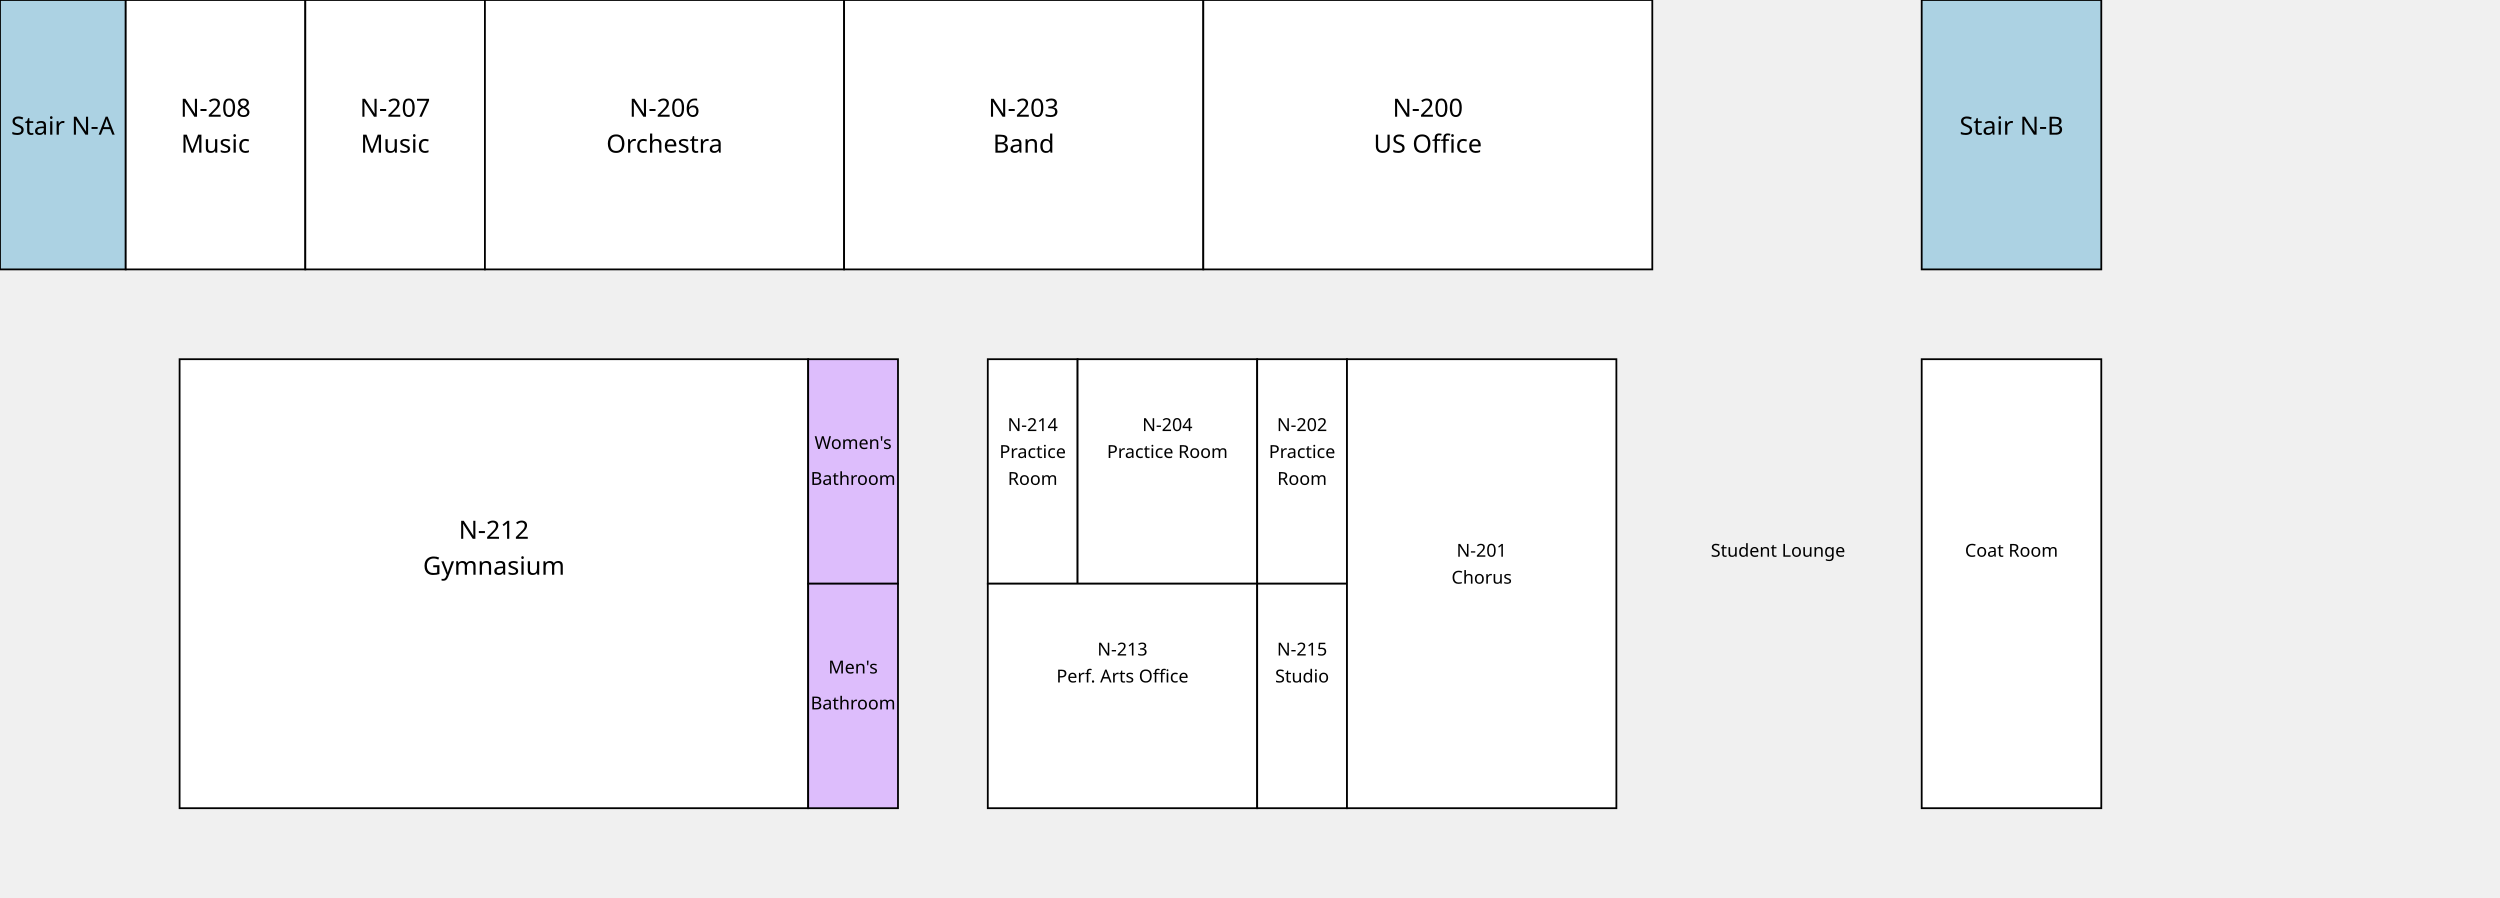
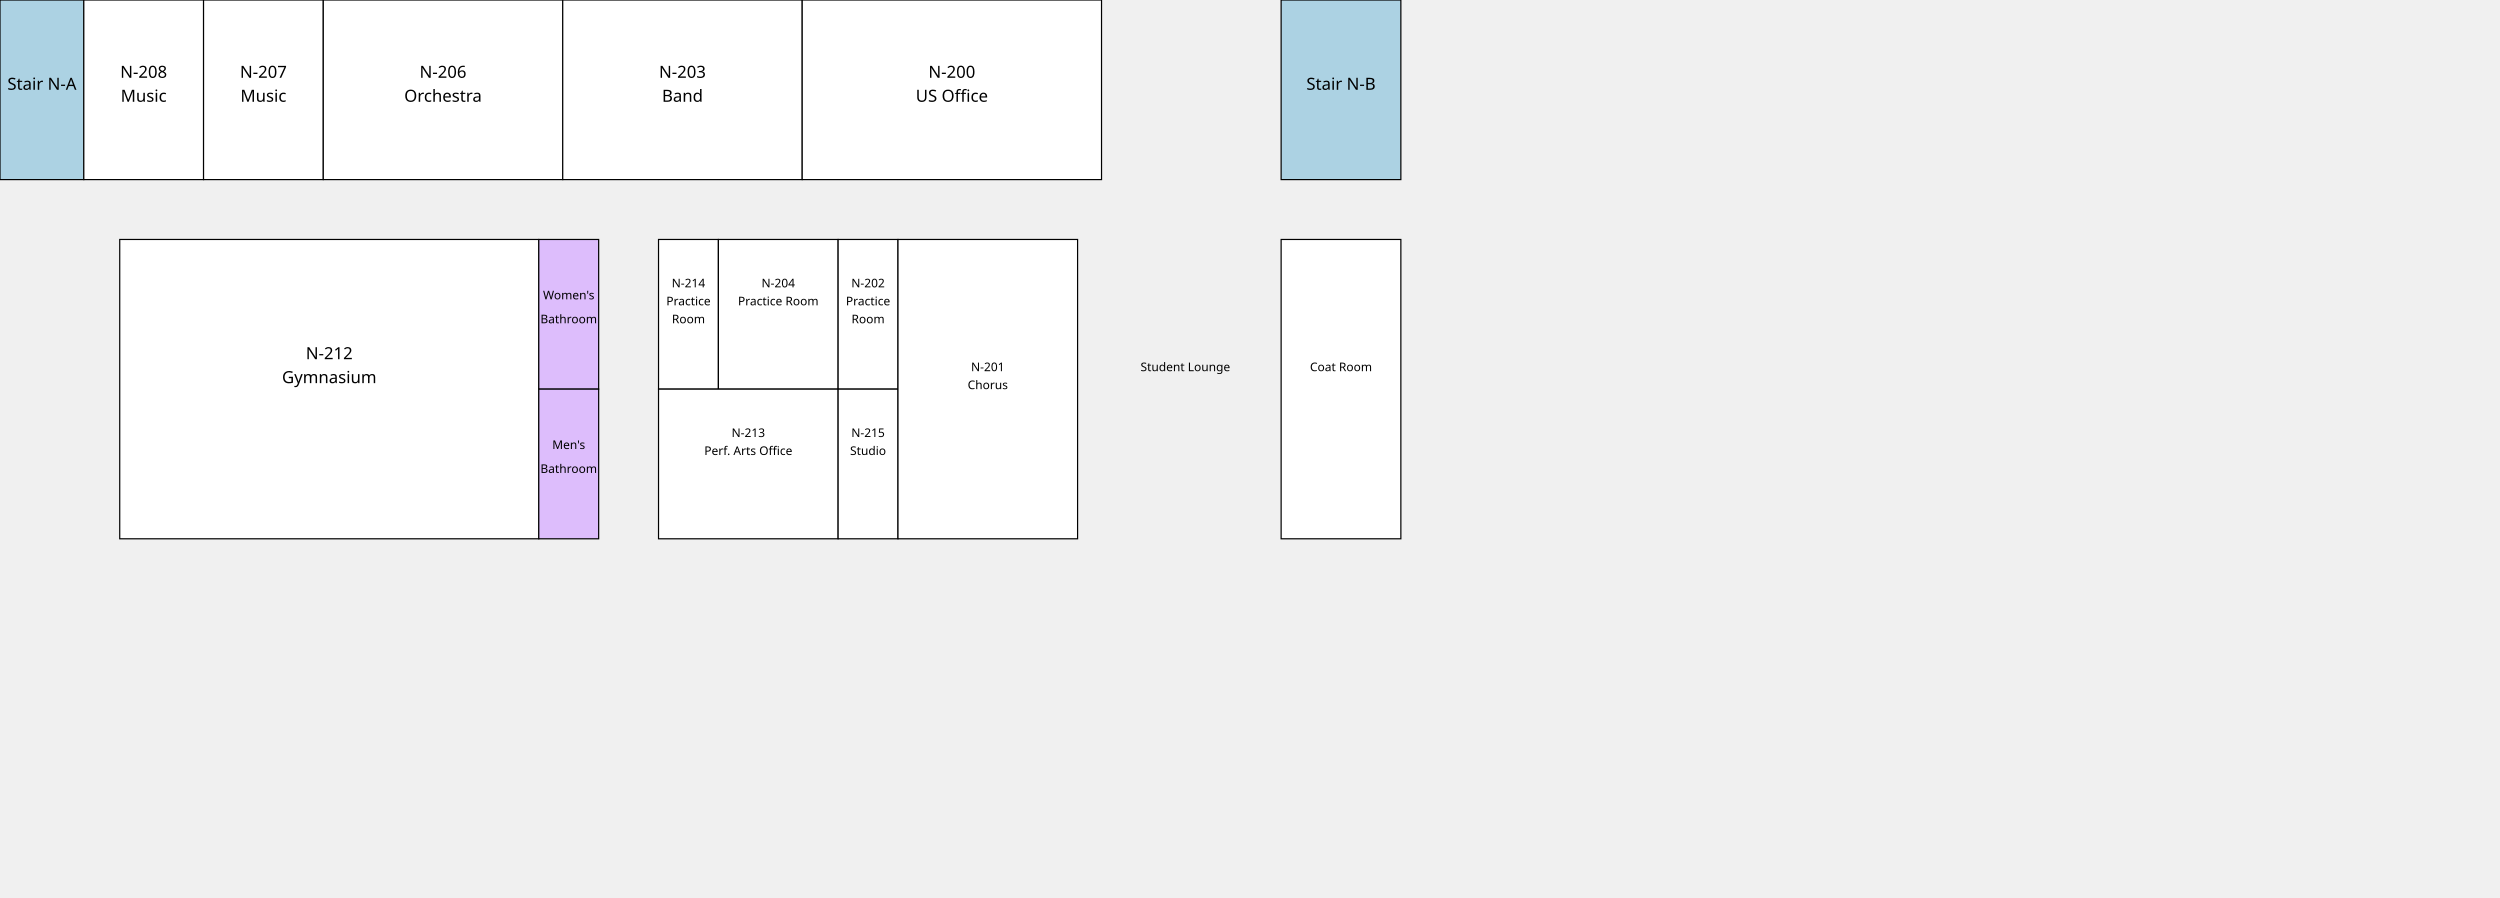
- <svg xmlns="http://www.w3.org/2000/svg" width="1392" height="500">
+ <svg xmlns="http://www.w3.org/2000/svg" width="1392" height="500" viewBox="0 0 2088 750">
  <style>
    .room:hover { fill: #c0f0b1; }
    .space:hover { fill: #fa9c8c; }
    /* Additional styles for hover effects would go here */
  </style>
  <path class="empty" id="Stair N-A" d="M 0,0 L 70,0 L 70,150 L 0,150 Z" stroke="black" fill="#acd2e3" />
  <text x="35" y="75" font-family="Verdana" font-size="14" text-anchor="middle" alignment-baseline="central">Stair N-A</text>
  <path class="space" id="N-208" d="M 70,0 L 170,0 L 170,150 L 70,150 Z" stroke="black" fill="white" />
  <text x="120" y="65" font-family="Verdana" font-size="14" text-anchor="middle" alignment-baseline="central">N-208</text>
  <text x="120" y="85" font-family="Verdana" font-size="14" text-anchor="middle" alignment-baseline="central">Music</text>
  <path class="space" id="N-207" d="M 170,0 L 270,0 L 270,150 L 170,150 Z" stroke="black" fill="white" />
  <text x="220" y="65" font-family="Verdana" font-size="14" text-anchor="middle" alignment-baseline="central">N-207</text>
  <text x="220" y="85" font-family="Verdana" font-size="14" text-anchor="middle" alignment-baseline="central">Music</text>
  <path class="room" id="N-206" d="M 270,0 L 470,0 L 470,150 L 270,150 Z" stroke="black" fill="white" />
  <text x="370" y="65" font-family="Verdana" font-size="14" text-anchor="middle" alignment-baseline="central">N-206</text>
  <text x="370" y="85" font-family="Verdana" font-size="14" text-anchor="middle" alignment-baseline="central">Orchestra</text>
  <path class="room" id="N-203" d="M 470,0 L 670,0 L 670,150 L 470,150 Z" stroke="black" fill="white" />
  <text x="570" y="65" font-family="Verdana" font-size="14" text-anchor="middle" alignment-baseline="central">N-203</text>
  <text x="570" y="85" font-family="Verdana" font-size="14" text-anchor="middle" alignment-baseline="central">Band</text>
  <path class="space" id="N-200" d="M 670,0 L 920,0 L 920,150 L 670,150 Z" stroke="black" fill="white" />
  <text x="795" y="65" font-family="Verdana" font-size="14" text-anchor="middle" alignment-baseline="central">N-200</text>
  <text x="795" y="85" font-family="Verdana" font-size="14" text-anchor="middle" alignment-baseline="central">US Office</text>
  <path class="empty" id="Stair N-B" d="M 1070,0 L 1170,0 L 1170,150 L 1070,150 Z" stroke="black" fill="#acd2e3" />
  <text x="1120" y="75" font-family="Verdana" font-size="14" text-anchor="middle" alignment-baseline="central">Stair N-B</text>
  <path class="room" id="N-212" d="M 100,200 L 450,200 L 450,450 L 100,450 Z" stroke="black" fill="white" />
  <text x="275" y="300" font-family="Verdana" font-size="14" text-anchor="middle">N-212</text>
  <text x="275" y="320" font-family="Verdana" font-size="14" text-anchor="middle">Gymnasium</text>
  <path d="M 450,200 L 500,200 L 500,325 L 450,325 Z" stroke="black" fill="#ddbdfc" />
  <text x="475" y="250" font-family="Verdana" font-size="10" text-anchor="middle">Women's</text>
  <text x="475" y="270" font-family="Verdana" font-size="10" text-anchor="middle">Bathroom</text>
  <path d="M 450,325 L 500,325 L 500,450 L 450,450 Z" stroke="black" fill="#ddbdfc" />
  <text x="475" y="375" font-family="Verdana" font-size="10" text-anchor="middle">Men's</text>
  <text x="475" y="395" font-family="Verdana" font-size="10" text-anchor="middle">Bathroom</text>
  <path class="room" id="N-214" d="M 550,200 L 600,200 L 600,325 L 550,325 Z" stroke="black" fill="white" />
  <text x="575" y="240" font-family="Verdana" font-size="10" text-anchor="middle">N-214</text>
  <text x="575" y="255" font-family="Verdana" font-size="10" text-anchor="middle">Practice </text>
  <text x="575" y="270" font-family="Verdana" font-size="10" text-anchor="middle"> Room</text>
  <path class="room" id="N-204" d="M 600,200 L 700,200 L 700,325 L 600,325 Z" stroke="black" fill="white" />
  <text x="650" y="240" font-family="Verdana" font-size="10" text-anchor="middle">N-204</text>
  <text x="650" y="255" font-family="Verdana" font-size="10" text-anchor="middle">Practice Room</text>
  <path class="room" id="N-202" d="M 700,200 L 750,200 L 750,325 L 700,325 Z" stroke="black" fill="white" />
  <text x="725" y="240" font-family="Verdana" font-size="10" text-anchor="middle">N-202</text>
  <text x="725" y="255" font-family="Verdana" font-size="10" text-anchor="middle">Practice </text>
  <text x="725" y="270" font-family="Verdana" font-size="10" text-anchor="middle"> Room</text>
  <path class="space" id="N-213" d="M 550,325 L 700,325 L 700,450 L 550,450 Z" stroke="black" fill="white" />
  <text x="625" y="365" font-family="Verdana" font-size="10" text-anchor="middle">N-213</text>
  <text x="625" y="380" font-family="Verdana" font-size="10" text-anchor="middle">Perf. Arts Office</text>
  <path class="room" id="N-215" d="M 700,325 L 750,325 L 750,450 L 700,450 Z" stroke="black" fill="white" />
  <text x="725" y="365" font-family="Verdana" font-size="10" text-anchor="middle">N-215</text>
  <text x="725" y="380" font-family="Verdana" font-size="10" text-anchor="middle">Studio</text>
  <path class="room" id="N-201" d="M 750,200 L 900,200 L 900,450 L 750,450 Z" stroke="black" fill="white" />
  <text x="825" y="310" font-family="Verdana" font-size="10" text-anchor="middle">N-201</text>
  <text x="825" y="325" font-family="Verdana" font-size="10" text-anchor="middle">Chorus</text>
  <path d="M 1070,200 L 1170,200 L 1170,450 L 1070,450 Z" stroke="black" fill="white" />
  <text x="1120" y="310" font-family="Verdana" font-size="10" text-anchor="middle">Coat Room</text>
  <text x="990" y="310" font-family="Verdana" font-size="10" text-anchor="middle">Student Lounge</text>
</svg>
